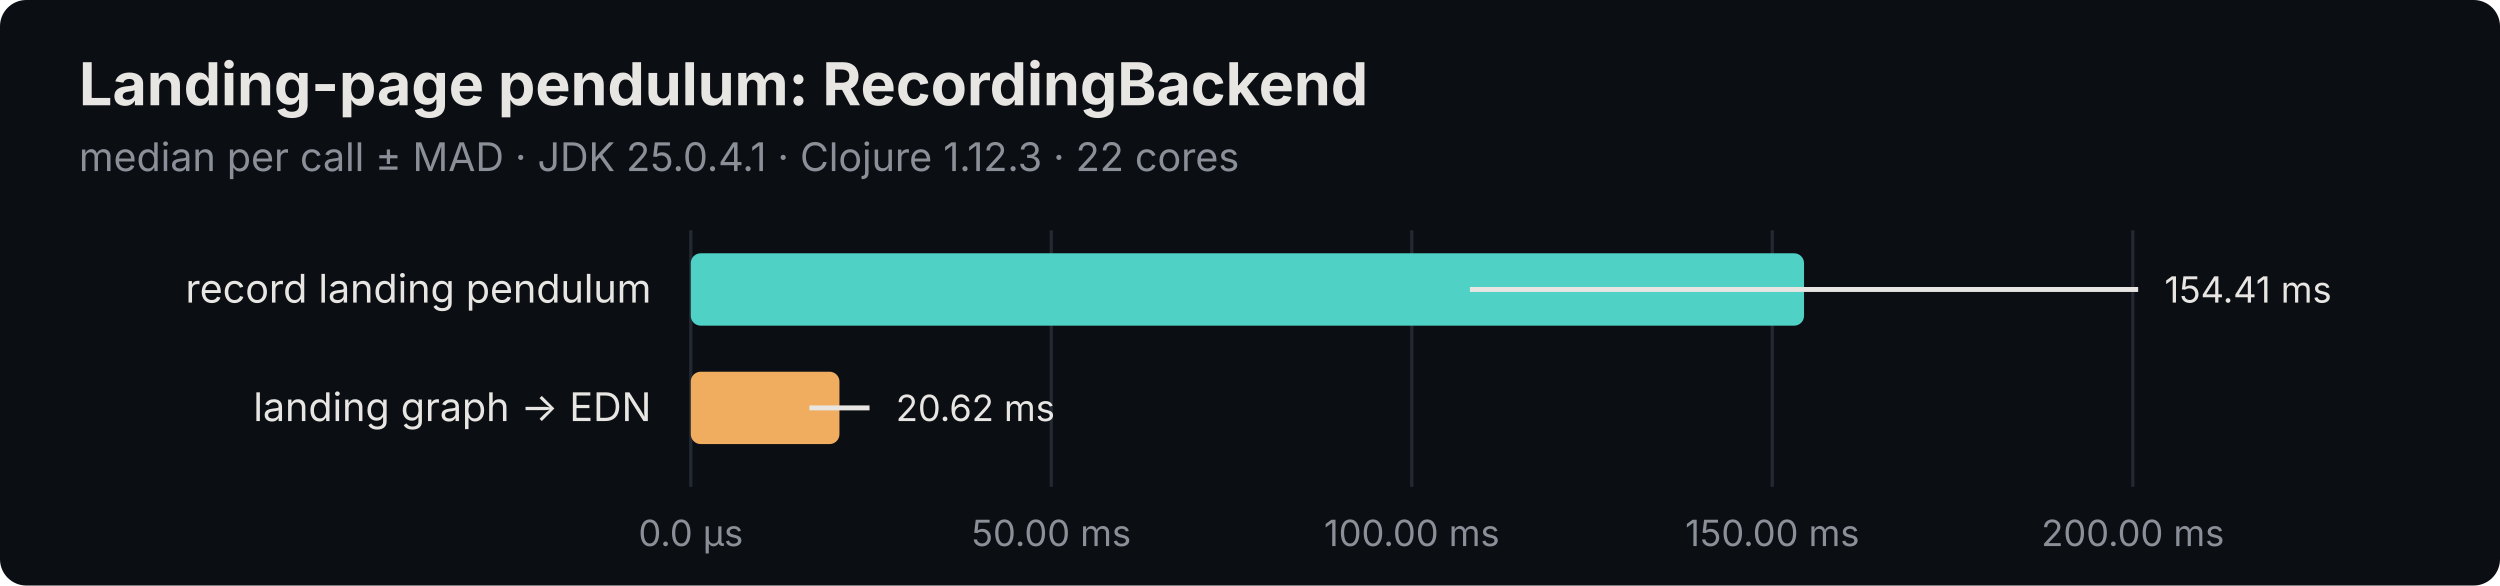
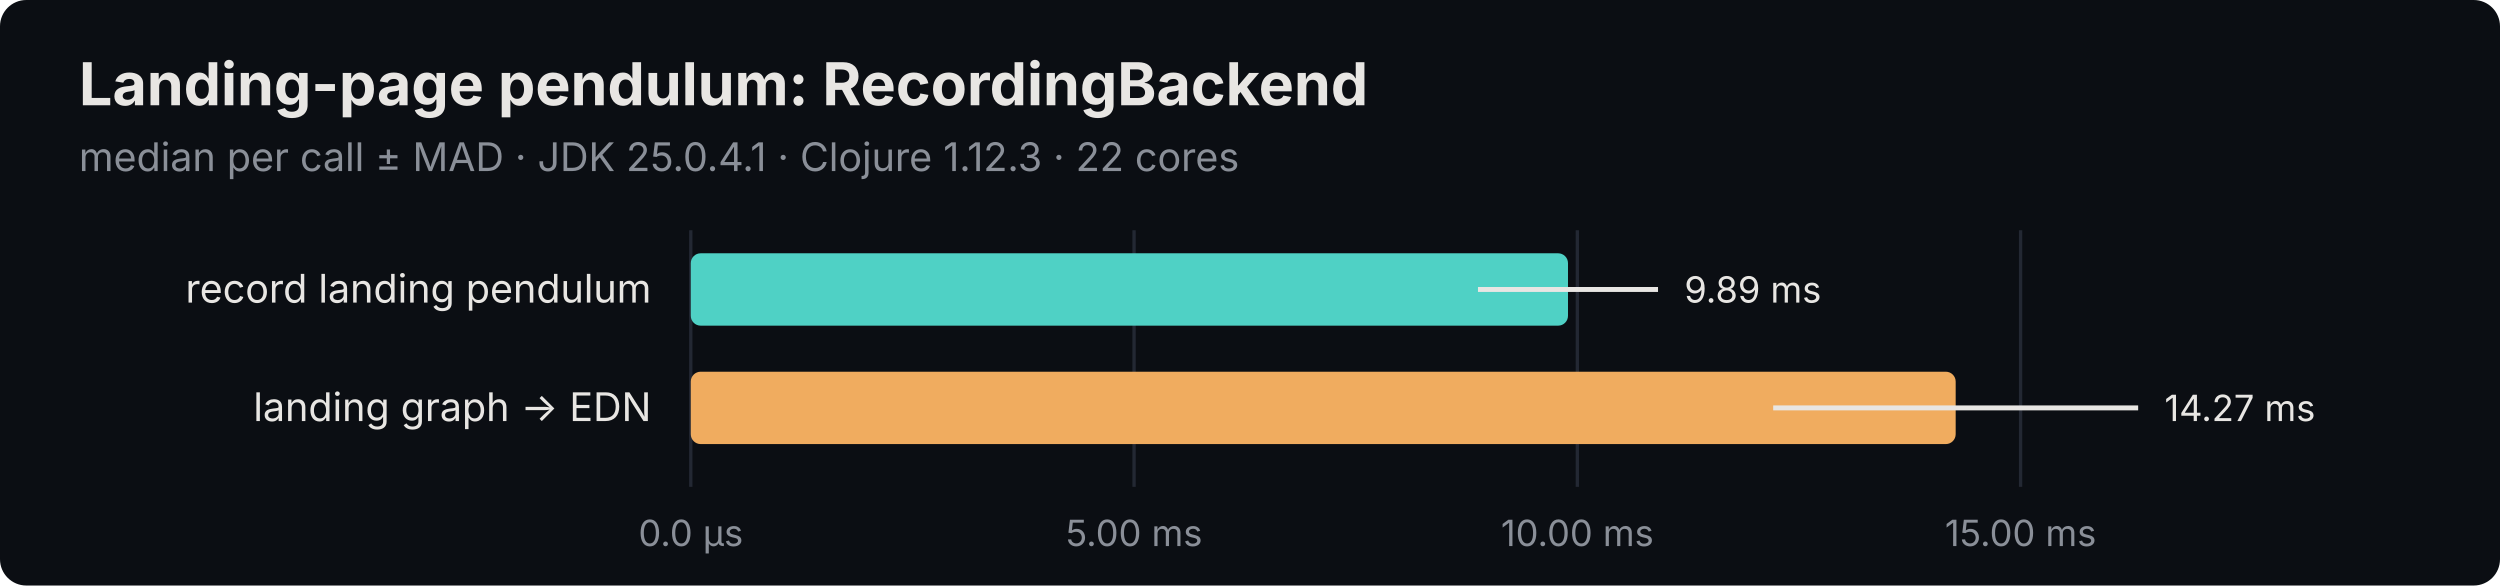
<svg xmlns="http://www.w3.org/2000/svg" font-family="system-ui, -apple-system, Segoe UI, sans-serif" height="178" viewBox="0 0 760 178" width="760">
  <rect fill="#0b0e13" height="178" rx="8" width="760" x="0" y="0" />
  <text fill="#e8e6e3" font-size="18" font-weight="700" x="24" y="32">Landing-page pendulum: RecordingBackend</text>
  <text fill="#8a8f98" font-size="12" x="24" y="52">median per call ± MAD · JDK 25.0.4.1 · Clojure 1.12.3 · 22 cores</text>
  <g>
    <line stroke="#232833" x1="210.0" x2="210.0" y1="70" y2="148" />
    <text fill="#8a8f98" font-size="11" text-anchor="middle" x="210.0" y="166">0.0 µs</text>
  </g>
  <g>
-     <line stroke="#232833" x1="319.591" x2="319.591" y1="70" y2="148" />
-     <text fill="#8a8f98" font-size="11" text-anchor="middle" x="319.591" y="166">50.00 ms</text>
+     <line stroke="#232833" x1="344.753" x2="344.753" y1="70" y2="148" />
+     <text fill="#8a8f98" font-size="11" text-anchor="middle" x="344.753" y="166">5.00 ms</text>
  </g>
  <g>
-     <line stroke="#232833" x1="429.183" x2="429.183" y1="70" y2="148" />
-     <text fill="#8a8f98" font-size="11" text-anchor="middle" x="429.183" y="166">100.00 ms</text>
+     <line stroke="#232833" x1="479.506" x2="479.506" y1="70" y2="148" />
+     <text fill="#8a8f98" font-size="11" text-anchor="middle" x="479.506" y="166">10.00 ms</text>
  </g>
  <g>
-     <line stroke="#232833" x1="538.774" x2="538.774" y1="70" y2="148" />
-     <text fill="#8a8f98" font-size="11" text-anchor="middle" x="538.774" y="166">150.00 ms</text>
-   </g>
-   <g>
-     <line stroke="#232833" x1="648.366" x2="648.366" y1="70" y2="148" />
-     <text fill="#8a8f98" font-size="11" text-anchor="middle" x="648.366" y="166">200.00 ms</text>
+     <line stroke="#232833" x1="614.259" x2="614.259" y1="70" y2="148" />
+     <text fill="#8a8f98" font-size="11" text-anchor="middle" x="614.259" y="166">15.00 ms</text>
  </g>
  <g>
    <text fill="#e8e6e3" font-size="12" text-anchor="end" x="198" y="92">record landing pendulum</text>
-     <rect fill="#4fd1c5" height="22" rx="3" width="338.429" x="210" y="77" />
-     <line stroke="#e8e6e3" stroke-width="1.5" x1="446.859" x2="650.0" y1="88" y2="88" />
-     <text fill="#e8e6e3" font-size="11" x="658.0" y="92">154.41 ms</text>
+     <rect fill="#4fd1c5" height="22" rx="3" width="266.671" x="210" y="77" />
+     <line stroke="#e8e6e3" stroke-width="1.5" x1="449.305" x2="504.038" y1="88" y2="88" />
+     <text fill="#e8e6e3" font-size="11" x="512.038" y="92">9.89 ms</text>
  </g>
  <g>
    <text fill="#e8e6e3" font-size="12" text-anchor="end" x="198" y="128">landing graph -&gt; EDN</text>
-     <rect fill="#f0ac5f" height="22" rx="3" width="45.193" x="210" y="113" />
-     <line stroke="#e8e6e3" stroke-width="1.5" x1="246.051" x2="264.334" y1="124" y2="124" />
-     <text fill="#e8e6e3" font-size="11" x="272.334" y="128">20.62 ms</text>
+     <rect fill="#f0ac5f" height="22" rx="3" width="384.525" x="210" y="113" />
+     <line stroke="#e8e6e3" stroke-width="1.5" x1="539.049" x2="650.0" y1="124" y2="124" />
+     <text fill="#e8e6e3" font-size="11" x="658.0" y="128">14.27 ms</text>
  </g>
</svg>
